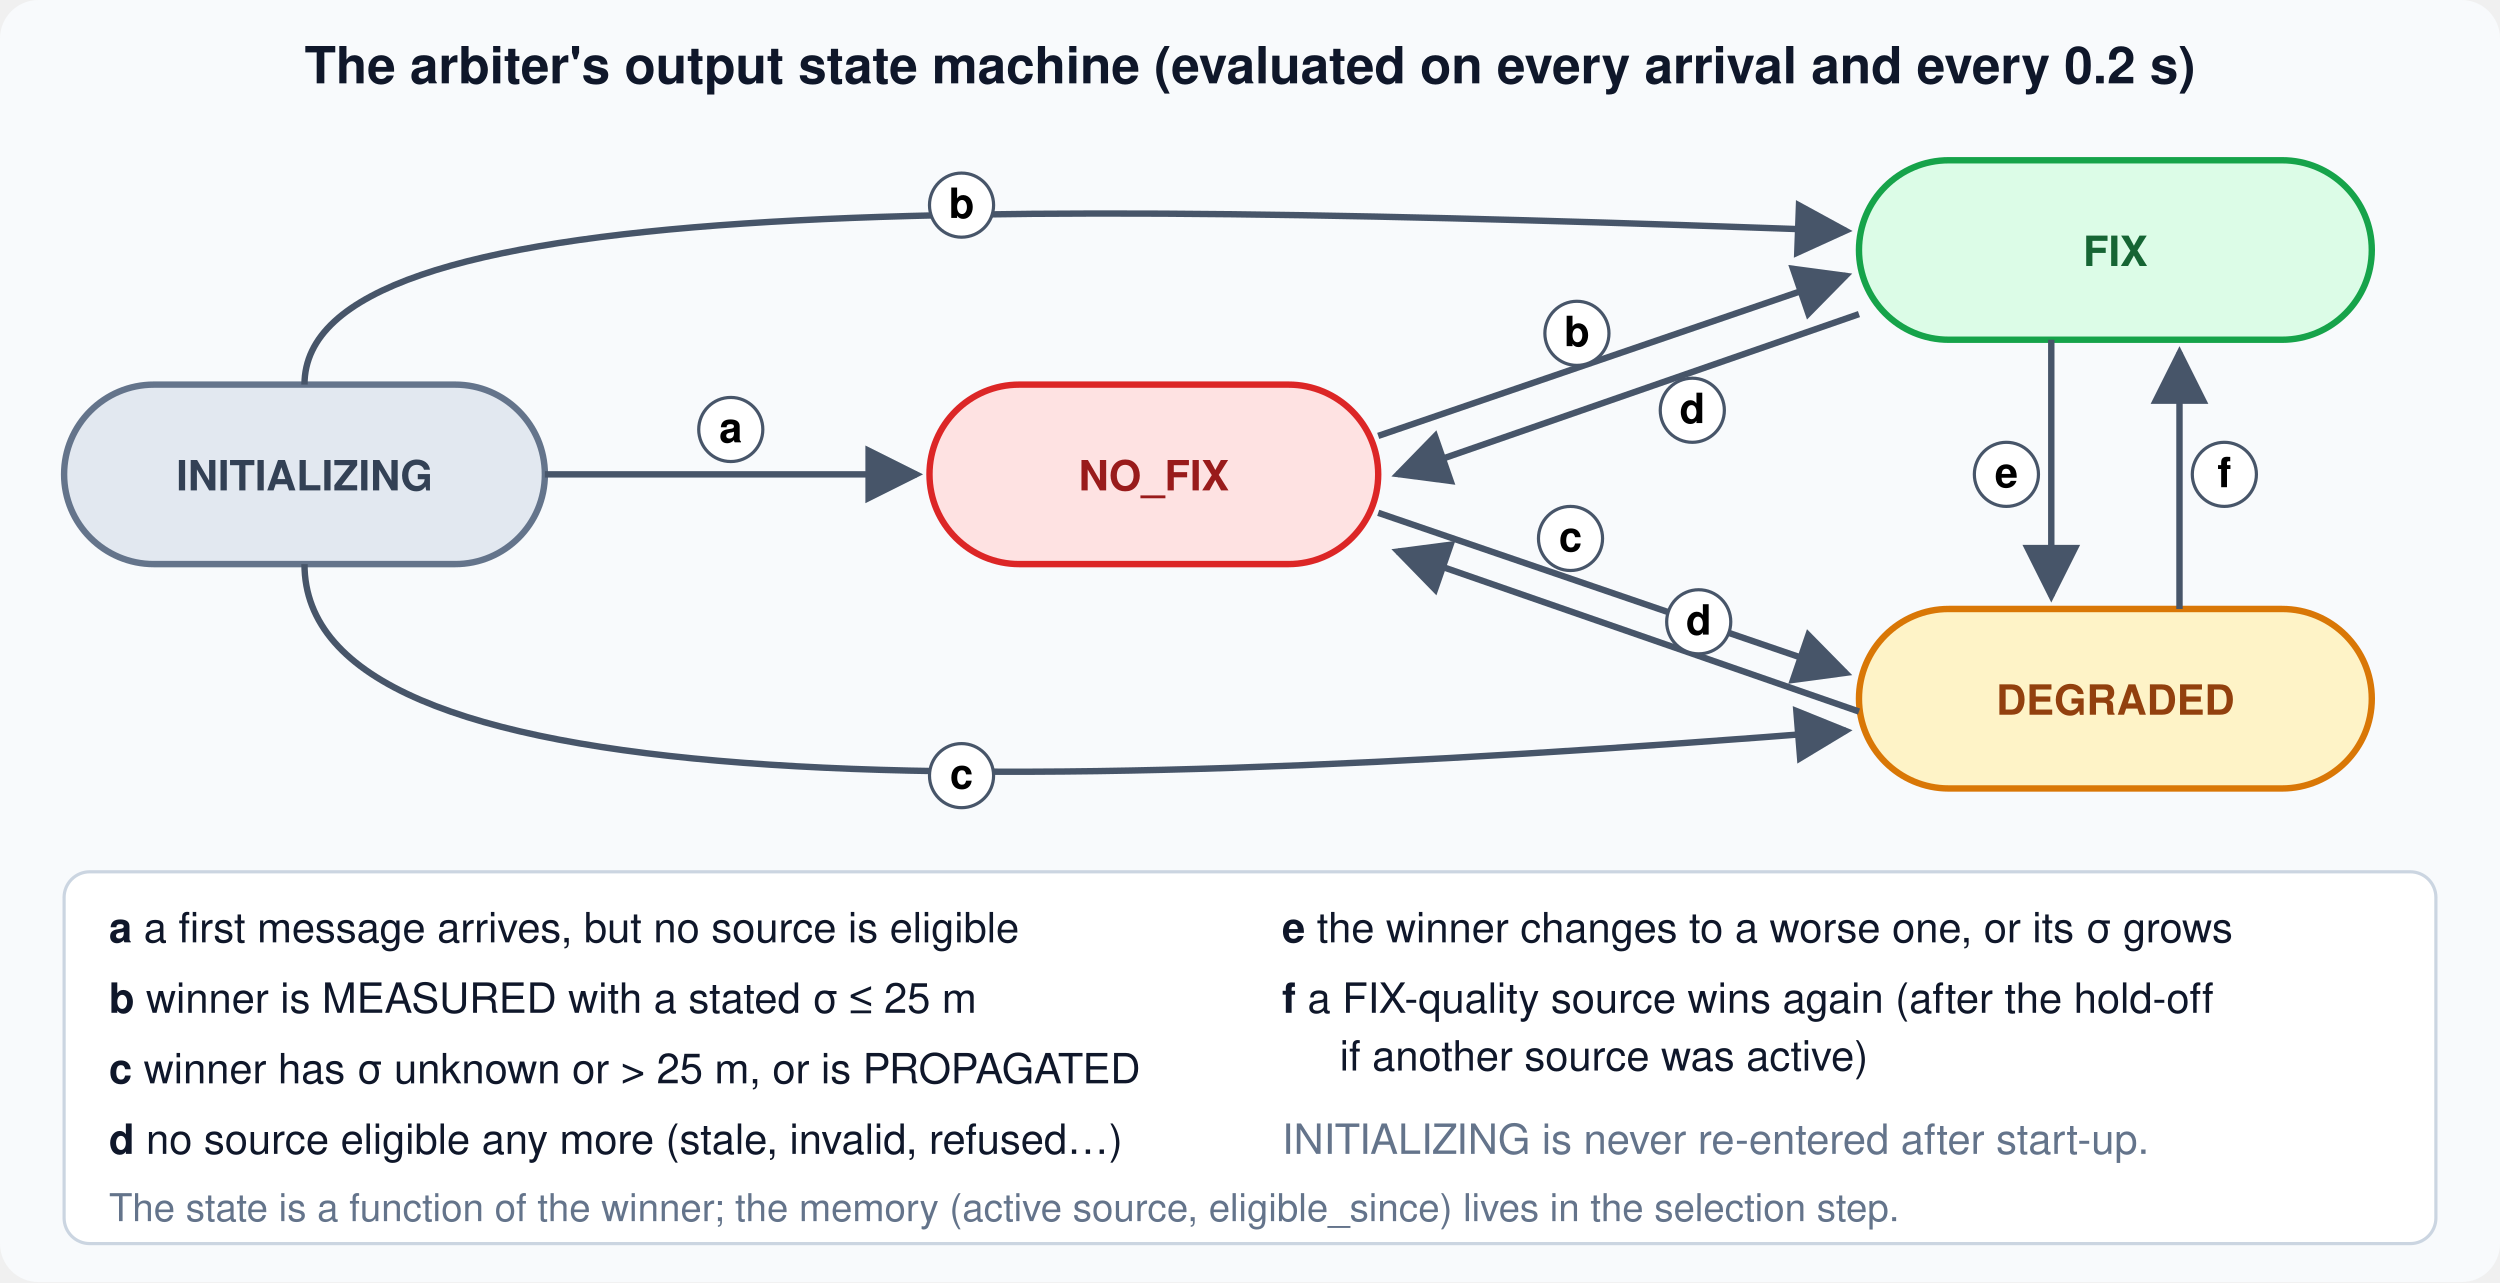
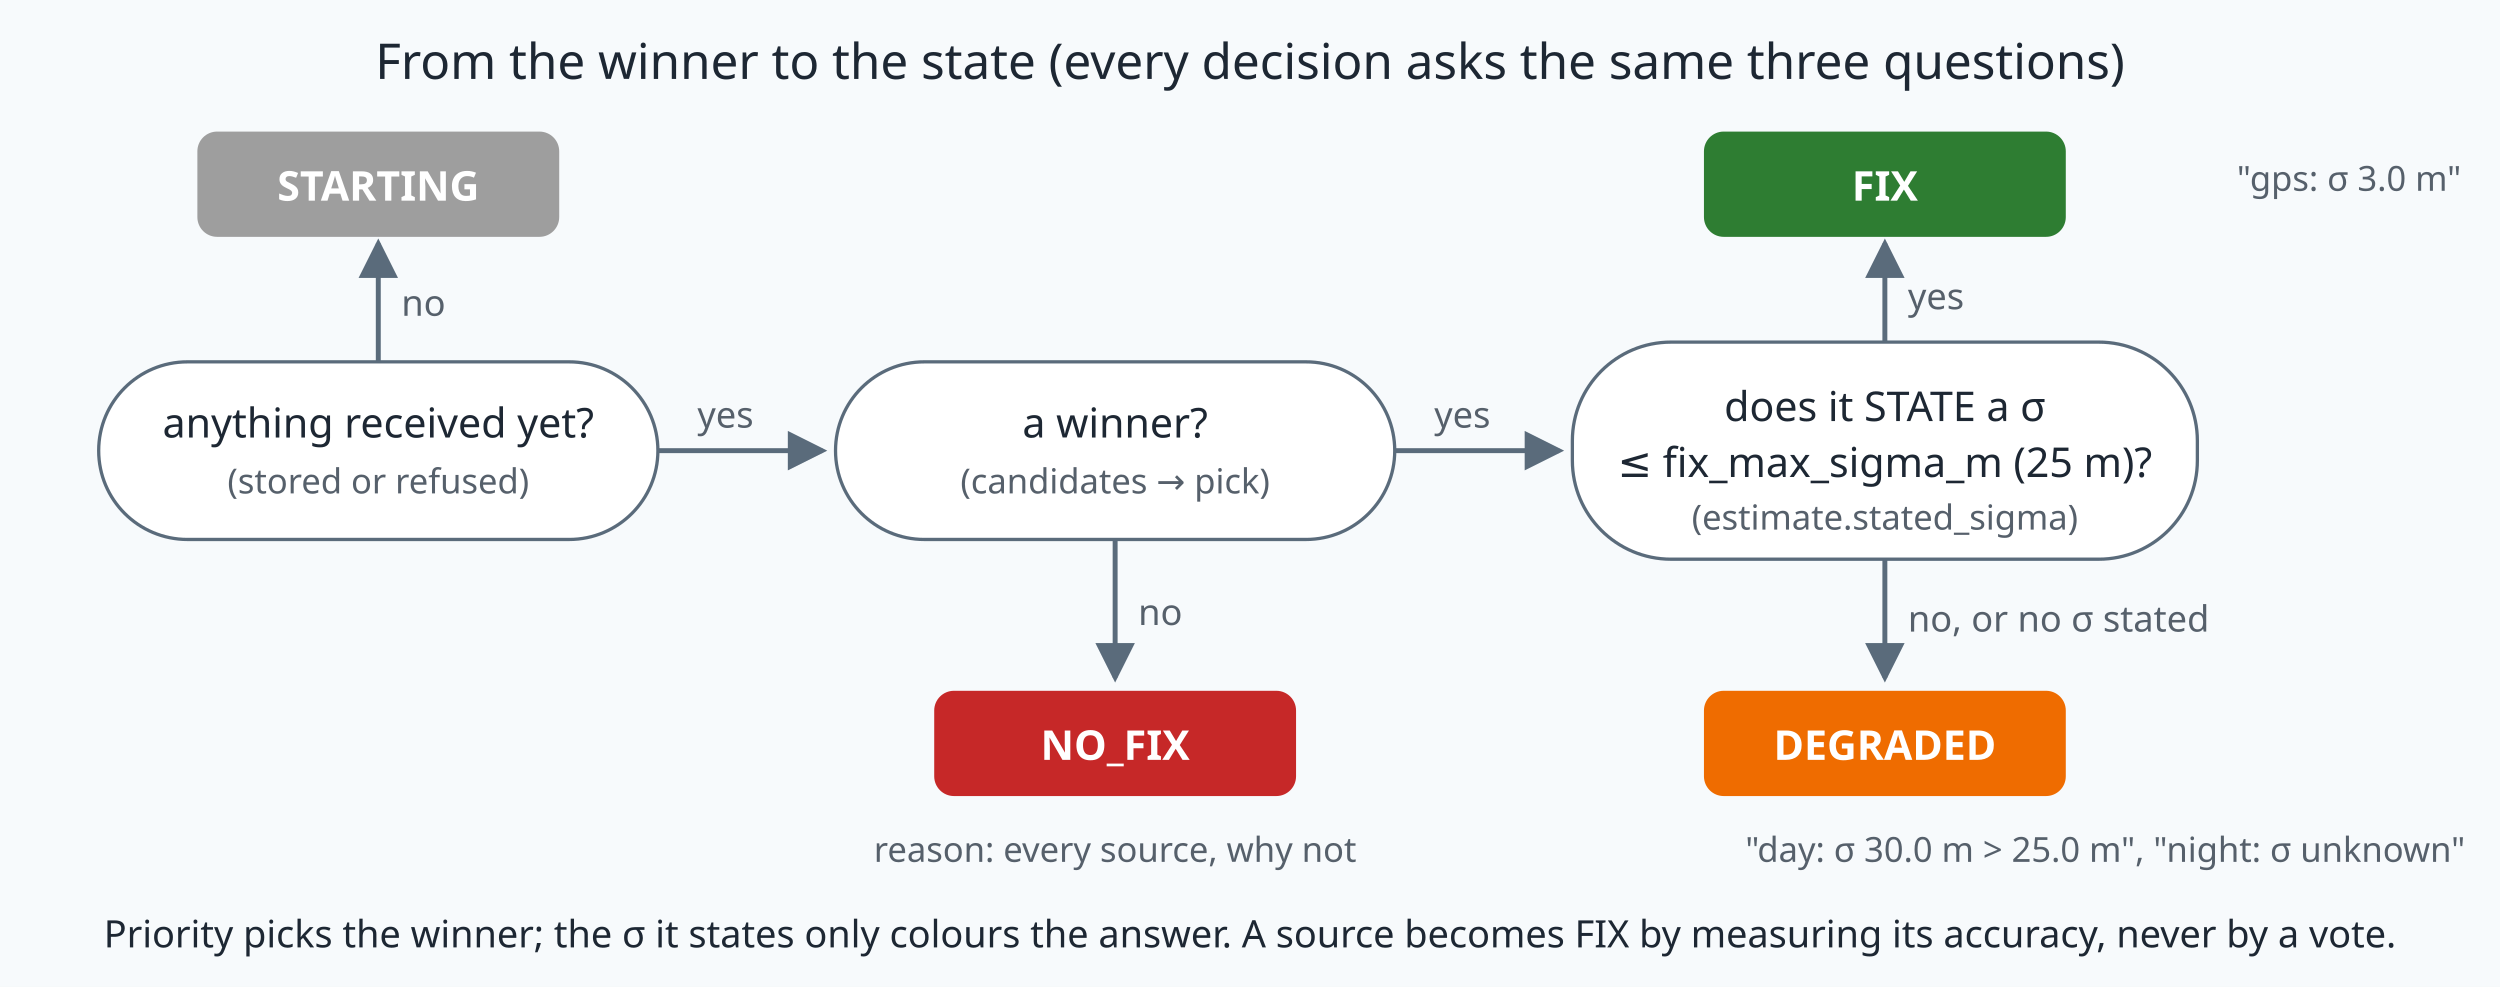
- <svg xmlns="http://www.w3.org/2000/svg" viewBox="0 0 780 400" font-family="Helvetica, Arial, sans-serif" font-size="13">
-   <rect width="780" height="400" rx="12" fill="#f8fafc" />
+ <svg xmlns="http://www.w3.org/2000/svg" viewBox="0 0 760 300" font-family="sans-serif" font-size="12.5">
+   <rect width="760" height="300" fill="#f7fafc" />
  <defs>
-     <marker id="m" markerWidth="9" markerHeight="9" refX="8" refY="4.5" orient="auto">
-       <path d="M0,0 L9,4.5 L0,9 z" fill="#475569" />
+     <marker id="a" markerWidth="8" markerHeight="8" refX="7" refY="4" orient="auto">
+       <path d="M0,0 L8,4 L0,8 z" fill="#5a6b7b" />
    </marker>
  </defs>
-   <text x="390" y="26" text-anchor="middle" font-size="16" font-weight="bold" fill="#0f172a">The arbiter's output state machine (evaluated on every arrival and every 0.2 s)</text>
-   <rect x="20" y="120" width="150" height="56" rx="28" fill="#e2e8f0" stroke="#64748b" stroke-width="2" />
-   <text x="95" y="153" text-anchor="middle" font-weight="bold" fill="#334155">INITIALIZING</text>
-   <rect x="290" y="120" width="140" height="56" rx="28" fill="#fee2e2" stroke="#dc2626" stroke-width="2" />
-   <text x="360" y="153" text-anchor="middle" font-weight="bold" fill="#991b1b">NO_FIX</text>
-   <rect x="580" y="50" width="160" height="56" rx="28" fill="#dcfce7" stroke="#16a34a" stroke-width="2" />
-   <text x="660" y="83" text-anchor="middle" font-weight="bold" fill="#166534">FIX</text>
-   <rect x="580" y="190" width="160" height="56" rx="28" fill="#fef3c7" stroke="#d97706" stroke-width="2" />
-   <text x="660" y="223" text-anchor="middle" font-weight="bold" fill="#92400e">DEGRADED</text>
-   <path d="M170 148 H286" stroke="#475569" stroke-width="2" marker-end="url(#m)" />
-   <circle cx="228" cy="134" r="10" fill="#fff" stroke="#475569" />
-   <text x="228" y="138" text-anchor="middle" font-weight="bold">a</text>
-   <path d="M95 120 C95 60 300 62 576 72" fill="none" stroke="#475569" stroke-width="2" marker-end="url(#m)" />
-   <circle cx="300" cy="64" r="10" fill="#fff" stroke="#475569" />
-   <text x="300" y="68" text-anchor="middle" font-weight="bold">b</text>
-   <path d="M95 176 C95 250 300 250 576 228" fill="none" stroke="#475569" stroke-width="2" marker-end="url(#m)" />
-   <circle cx="300" cy="242" r="10" fill="#fff" stroke="#475569" />
-   <text x="300" y="246" text-anchor="middle" font-weight="bold">c</text>
-   <path d="M430 136 L576 86" stroke="#475569" stroke-width="2" marker-end="url(#m)" />
-   <path d="M580 98 L436 148" stroke="#475569" stroke-width="2" marker-end="url(#m)" />
-   <circle cx="492" cy="104" r="10" fill="#fff" stroke="#475569" />
-   <text x="492" y="108" text-anchor="middle" font-weight="bold">b</text>
-   <circle cx="528" cy="128" r="10" fill="#fff" stroke="#475569" />
-   <text x="528" y="132" text-anchor="middle" font-weight="bold">d</text>
-   <path d="M430 160 L576 210" stroke="#475569" stroke-width="2" marker-end="url(#m)" />
-   <path d="M580 222 L436 172" stroke="#475569" stroke-width="2" marker-end="url(#m)" />
-   <circle cx="490" cy="168" r="10" fill="#fff" stroke="#475569" />
-   <text x="490" y="172" text-anchor="middle" font-weight="bold">c</text>
-   <circle cx="530" cy="194" r="10" fill="#fff" stroke="#475569" />
-   <text x="530" y="198" text-anchor="middle" font-weight="bold">d</text>
-   <path d="M640 106 V186" stroke="#475569" stroke-width="2" marker-end="url(#m)" />
-   <path d="M680 190 V110" stroke="#475569" stroke-width="2" marker-end="url(#m)" />
-   <circle cx="626" cy="148" r="10" fill="#fff" stroke="#475569" />
-   <text x="626" y="152" text-anchor="middle" font-weight="bold">e</text>
-   <circle cx="694" cy="148" r="10" fill="#fff" stroke="#475569" />
-   <text x="694" y="152" text-anchor="middle" font-weight="bold">f</text>
-   <rect x="20" y="272" width="740" height="116" rx="8" fill="#fff" stroke="#cbd5e1" />
-   <text x="34" y="294" fill="#0f172a">
-     <tspan font-weight="bold">a</tspan>  a first message arrives, but no source is eligible</text>
-   <text x="34" y="316" fill="#0f172a">
-     <tspan font-weight="bold">b</tspan>  winner is MEASURED with a stated σ ≤ 25 m</text>
-   <text x="34" y="338" fill="#0f172a">
-     <tspan font-weight="bold">c</tspan>  winner has σ unknown or &gt; 25 m, or is PROPAGATED</text>
-   <text x="34" y="360" fill="#0f172a">
-     <tspan font-weight="bold">d</tspan>  no source eligible any more (stale, invalid, refused…)</text>
-   <text x="400" y="294" fill="#0f172a">
-     <tspan font-weight="bold">e</tspan>  the winner changes to a worse one, or its σ grows</text>
-   <text x="400" y="316" fill="#0f172a">
-     <tspan font-weight="bold">f</tspan>  a FIX-quality source wins again (after the hold-off</text>
-   <text x="418" y="334" fill="#0f172a">if another source was active)</text>
-   <text x="400" y="360" fill="#64748b">INITIALIZING is never re-entered after start-up.</text>
-   <text x="34" y="381" fill="#64748b" font-size="12">The state is a function of the winner; the memory (active source, eligible_since) lives in the selection step.</text>
+   <text x="380" y="24" text-anchor="middle" font-size="15" fill="#1d2733">From the winner to the state (every decision asks the same three questions)</text>
+   <rect x="30" y="110" width="170" height="54" rx="27" fill="#fff" stroke="#5a6b7b" />
+   <text x="115" y="133" text-anchor="middle" fill="#1d2733">anything received yet?</text>
+   <text x="115" y="150" text-anchor="middle" font-size="10.5" fill="#56606b">(stored or refused)</text>
+   <line x1="115" y1="110" x2="115" y2="74" stroke="#5a6b7b" stroke-width="1.5" marker-end="url(#a)" />
+   <text x="122" y="96" font-size="11" fill="#56606b">no</text>
+   <rect x="60" y="40" width="110" height="32" rx="6" fill="#9e9e9e" />
+   <text x="115" y="61" text-anchor="middle" fill="#fff" font-weight="bold">STARTING</text>
+   <line x1="200" y1="137" x2="250" y2="137" stroke="#5a6b7b" stroke-width="1.5" marker-end="url(#a)" />
+   <text x="212" y="130" font-size="11" fill="#56606b">yes</text>
+   <rect x="254" y="110" width="170" height="54" rx="27" fill="#fff" stroke="#5a6b7b" />
+   <text x="339" y="133" text-anchor="middle" fill="#1d2733">a winner?</text>
+   <text x="339" y="150" text-anchor="middle" font-size="10.5" fill="#56606b">(candidates → pick)</text>
+   <line x1="339" y1="164" x2="339" y2="206" stroke="#5a6b7b" stroke-width="1.5" marker-end="url(#a)" />
+   <text x="346" y="190" font-size="11" fill="#56606b">no</text>
+   <rect x="284" y="210" width="110" height="32" rx="6" fill="#c62828" />
+   <text x="339" y="231" text-anchor="middle" fill="#fff" font-weight="bold">NO_FIX</text>
+   <text x="339" y="262" text-anchor="middle" font-size="10.5" fill="#56606b">reason: every source, why not</text>
+   <line x1="424" y1="137" x2="474" y2="137" stroke="#5a6b7b" stroke-width="1.5" marker-end="url(#a)" />
+   <text x="436" y="130" font-size="11" fill="#56606b">yes</text>
+   <rect x="478" y="104" width="190" height="66" rx="30" fill="#fff" stroke="#5a6b7b" />
+   <text x="573" y="128" text-anchor="middle" fill="#1d2733">does it STATE a σ</text>
+   <text x="573" y="145" text-anchor="middle" fill="#1d2733">≤ fix_max_sigma_m (25 m)?</text>
+   <text x="573" y="161" text-anchor="middle" font-size="10.5" fill="#56606b">(estimate.stated_sigma)</text>
+   <line x1="573" y1="104" x2="573" y2="74" stroke="#5a6b7b" stroke-width="1.5" marker-end="url(#a)" />
+   <text x="580" y="94" font-size="11" fill="#56606b">yes</text>
+   <rect x="518" y="40" width="110" height="32" rx="6" fill="#2e7d32" />
+   <text x="573" y="61" text-anchor="middle" fill="#fff" font-weight="bold">FIX</text>
+   <line x1="573" y1="170" x2="573" y2="206" stroke="#5a6b7b" stroke-width="1.5" marker-end="url(#a)" />
+   <text x="580" y="192" font-size="11" fill="#56606b">no, or no σ stated</text>
+   <rect x="518" y="210" width="110" height="32" rx="6" fill="#ef6c00" />
+   <text x="573" y="231" text-anchor="middle" fill="#fff" font-weight="bold">DEGRADED</text>
+   <text x="680" y="58" font-size="10.5" fill="#56606b">"gps: σ 3.0 m"</text>
+   <text x="640" y="262" text-anchor="middle" font-size="10.5" fill="#56606b">"day: σ 30.0 m &gt; 25.0 m", "night: σ unknown"</text>
+   <text x="380" y="288" text-anchor="middle" font-size="11.5" fill="#1d2733">Priority picks the winner; the σ it states only colours the answer. A source becomes FIX by measuring its accuracy, never by a vote.</text>
</svg>
